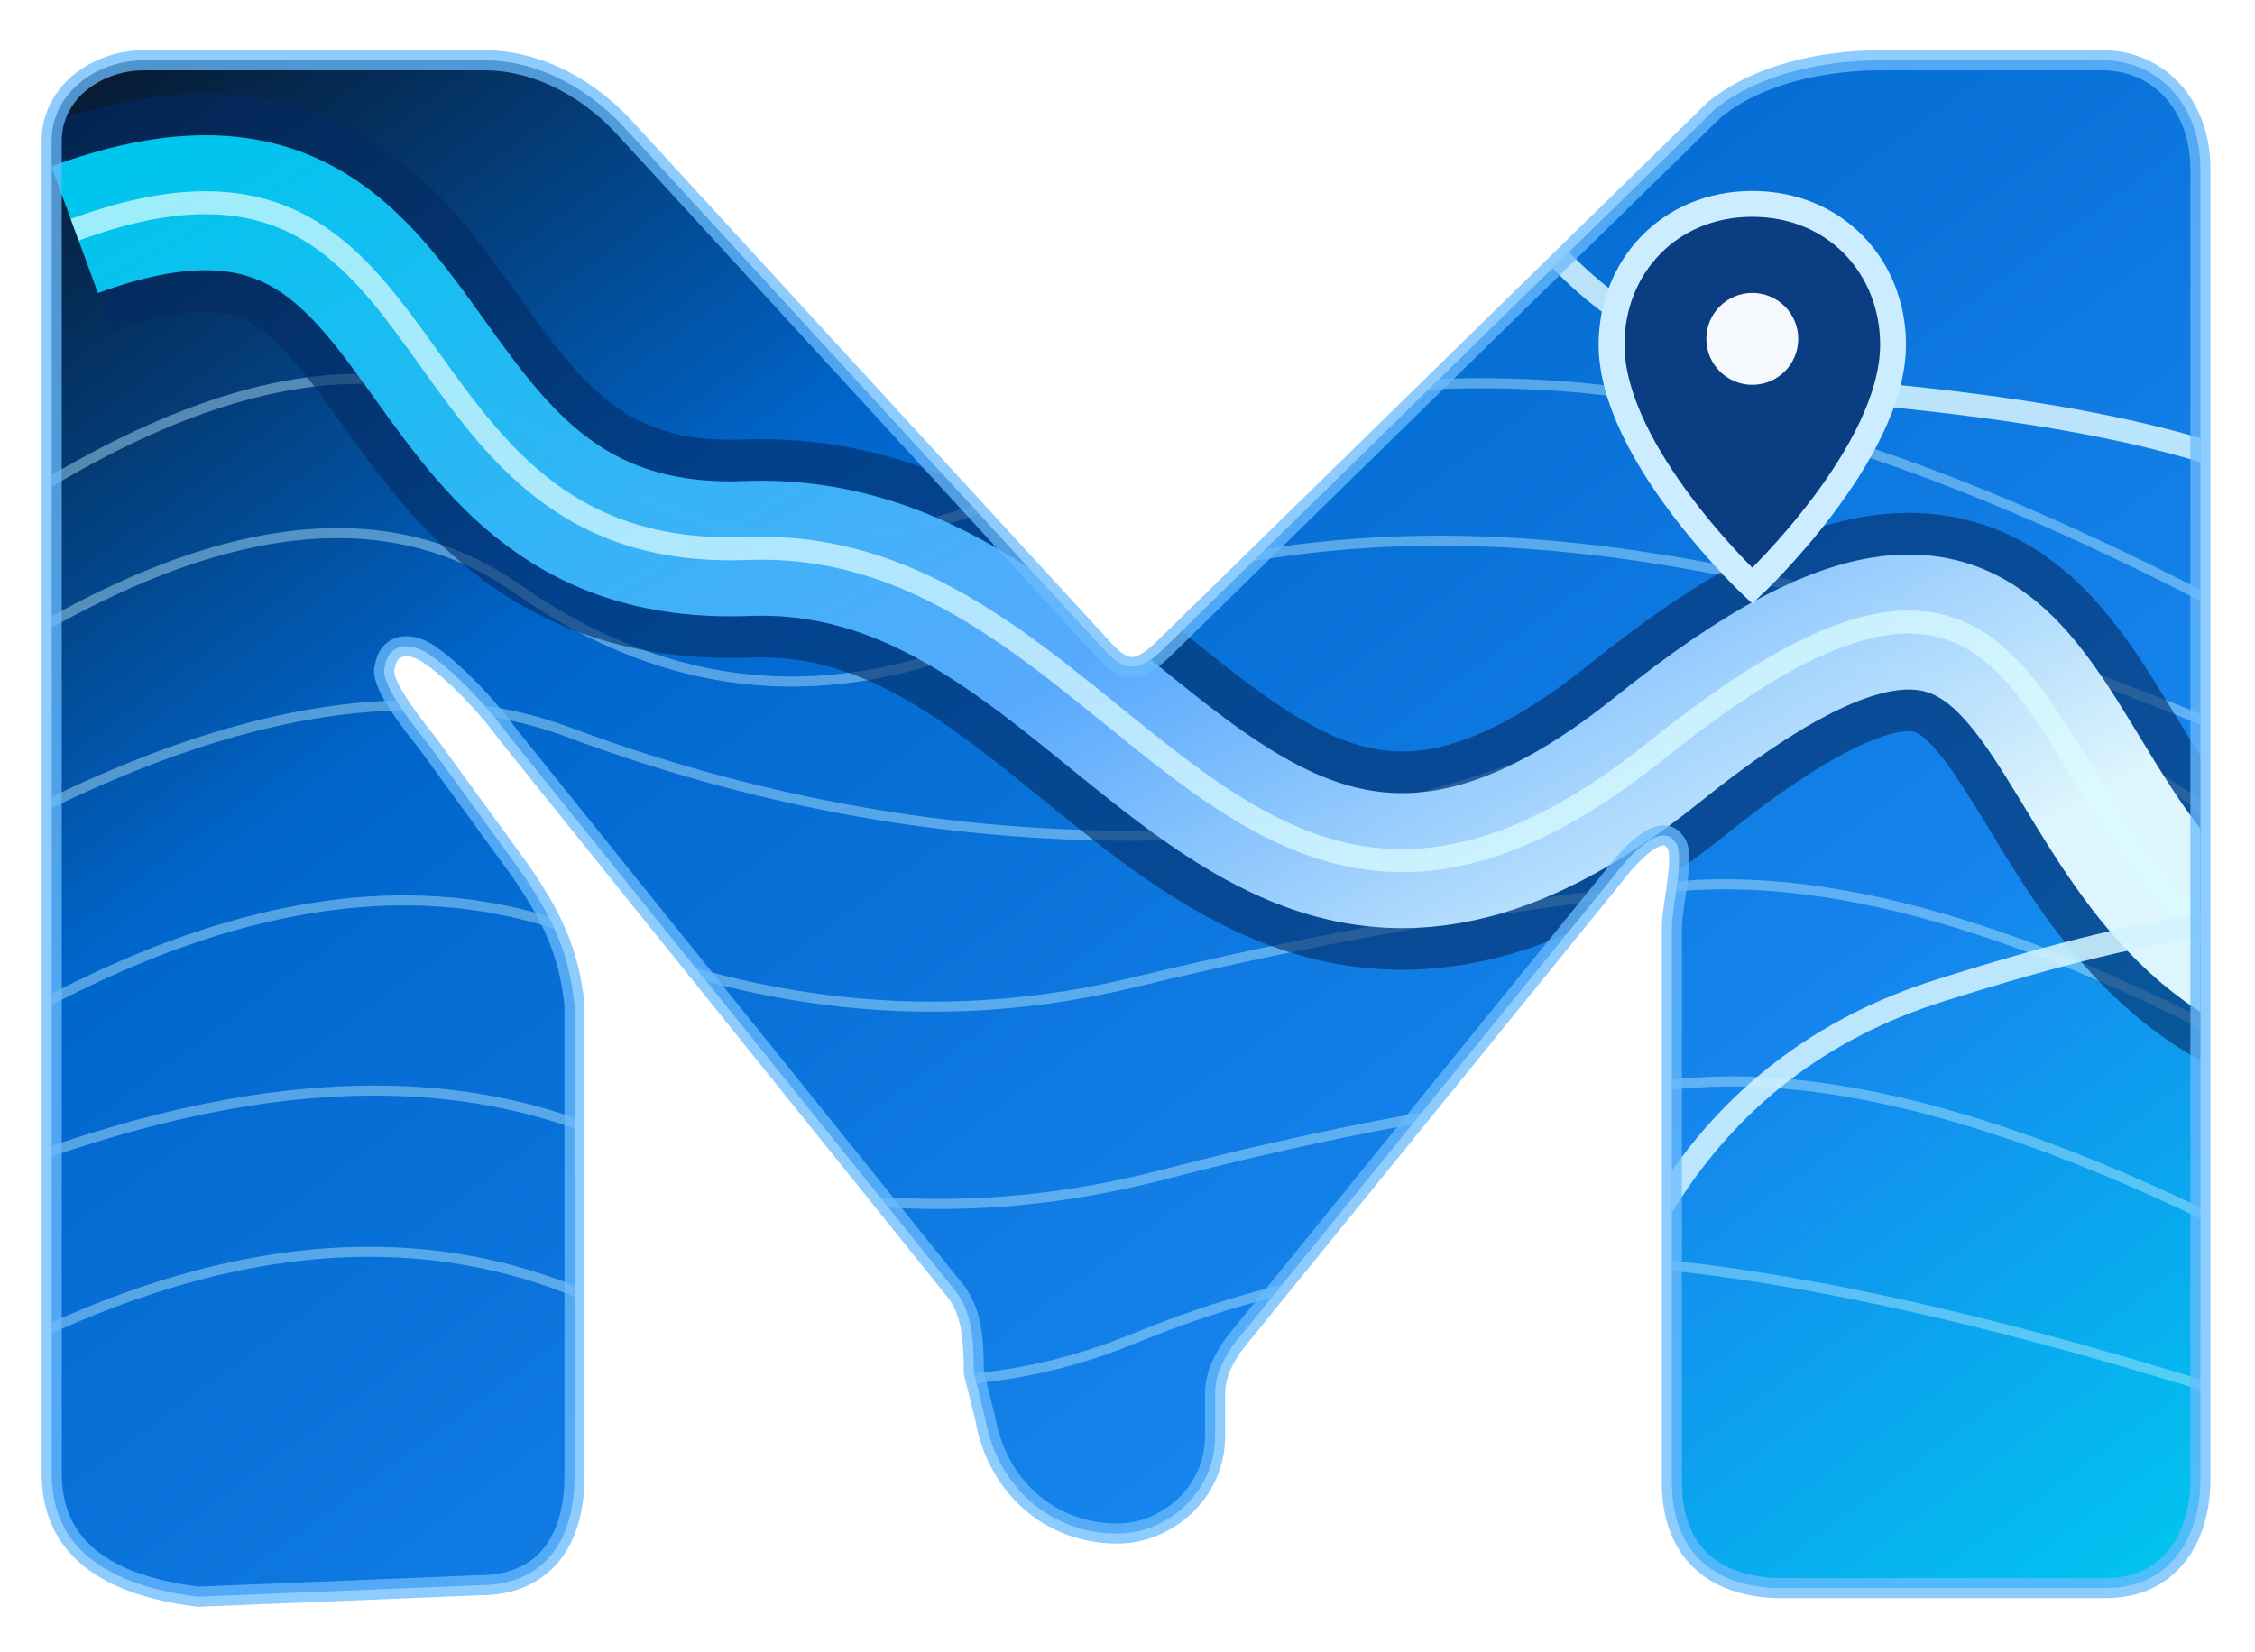
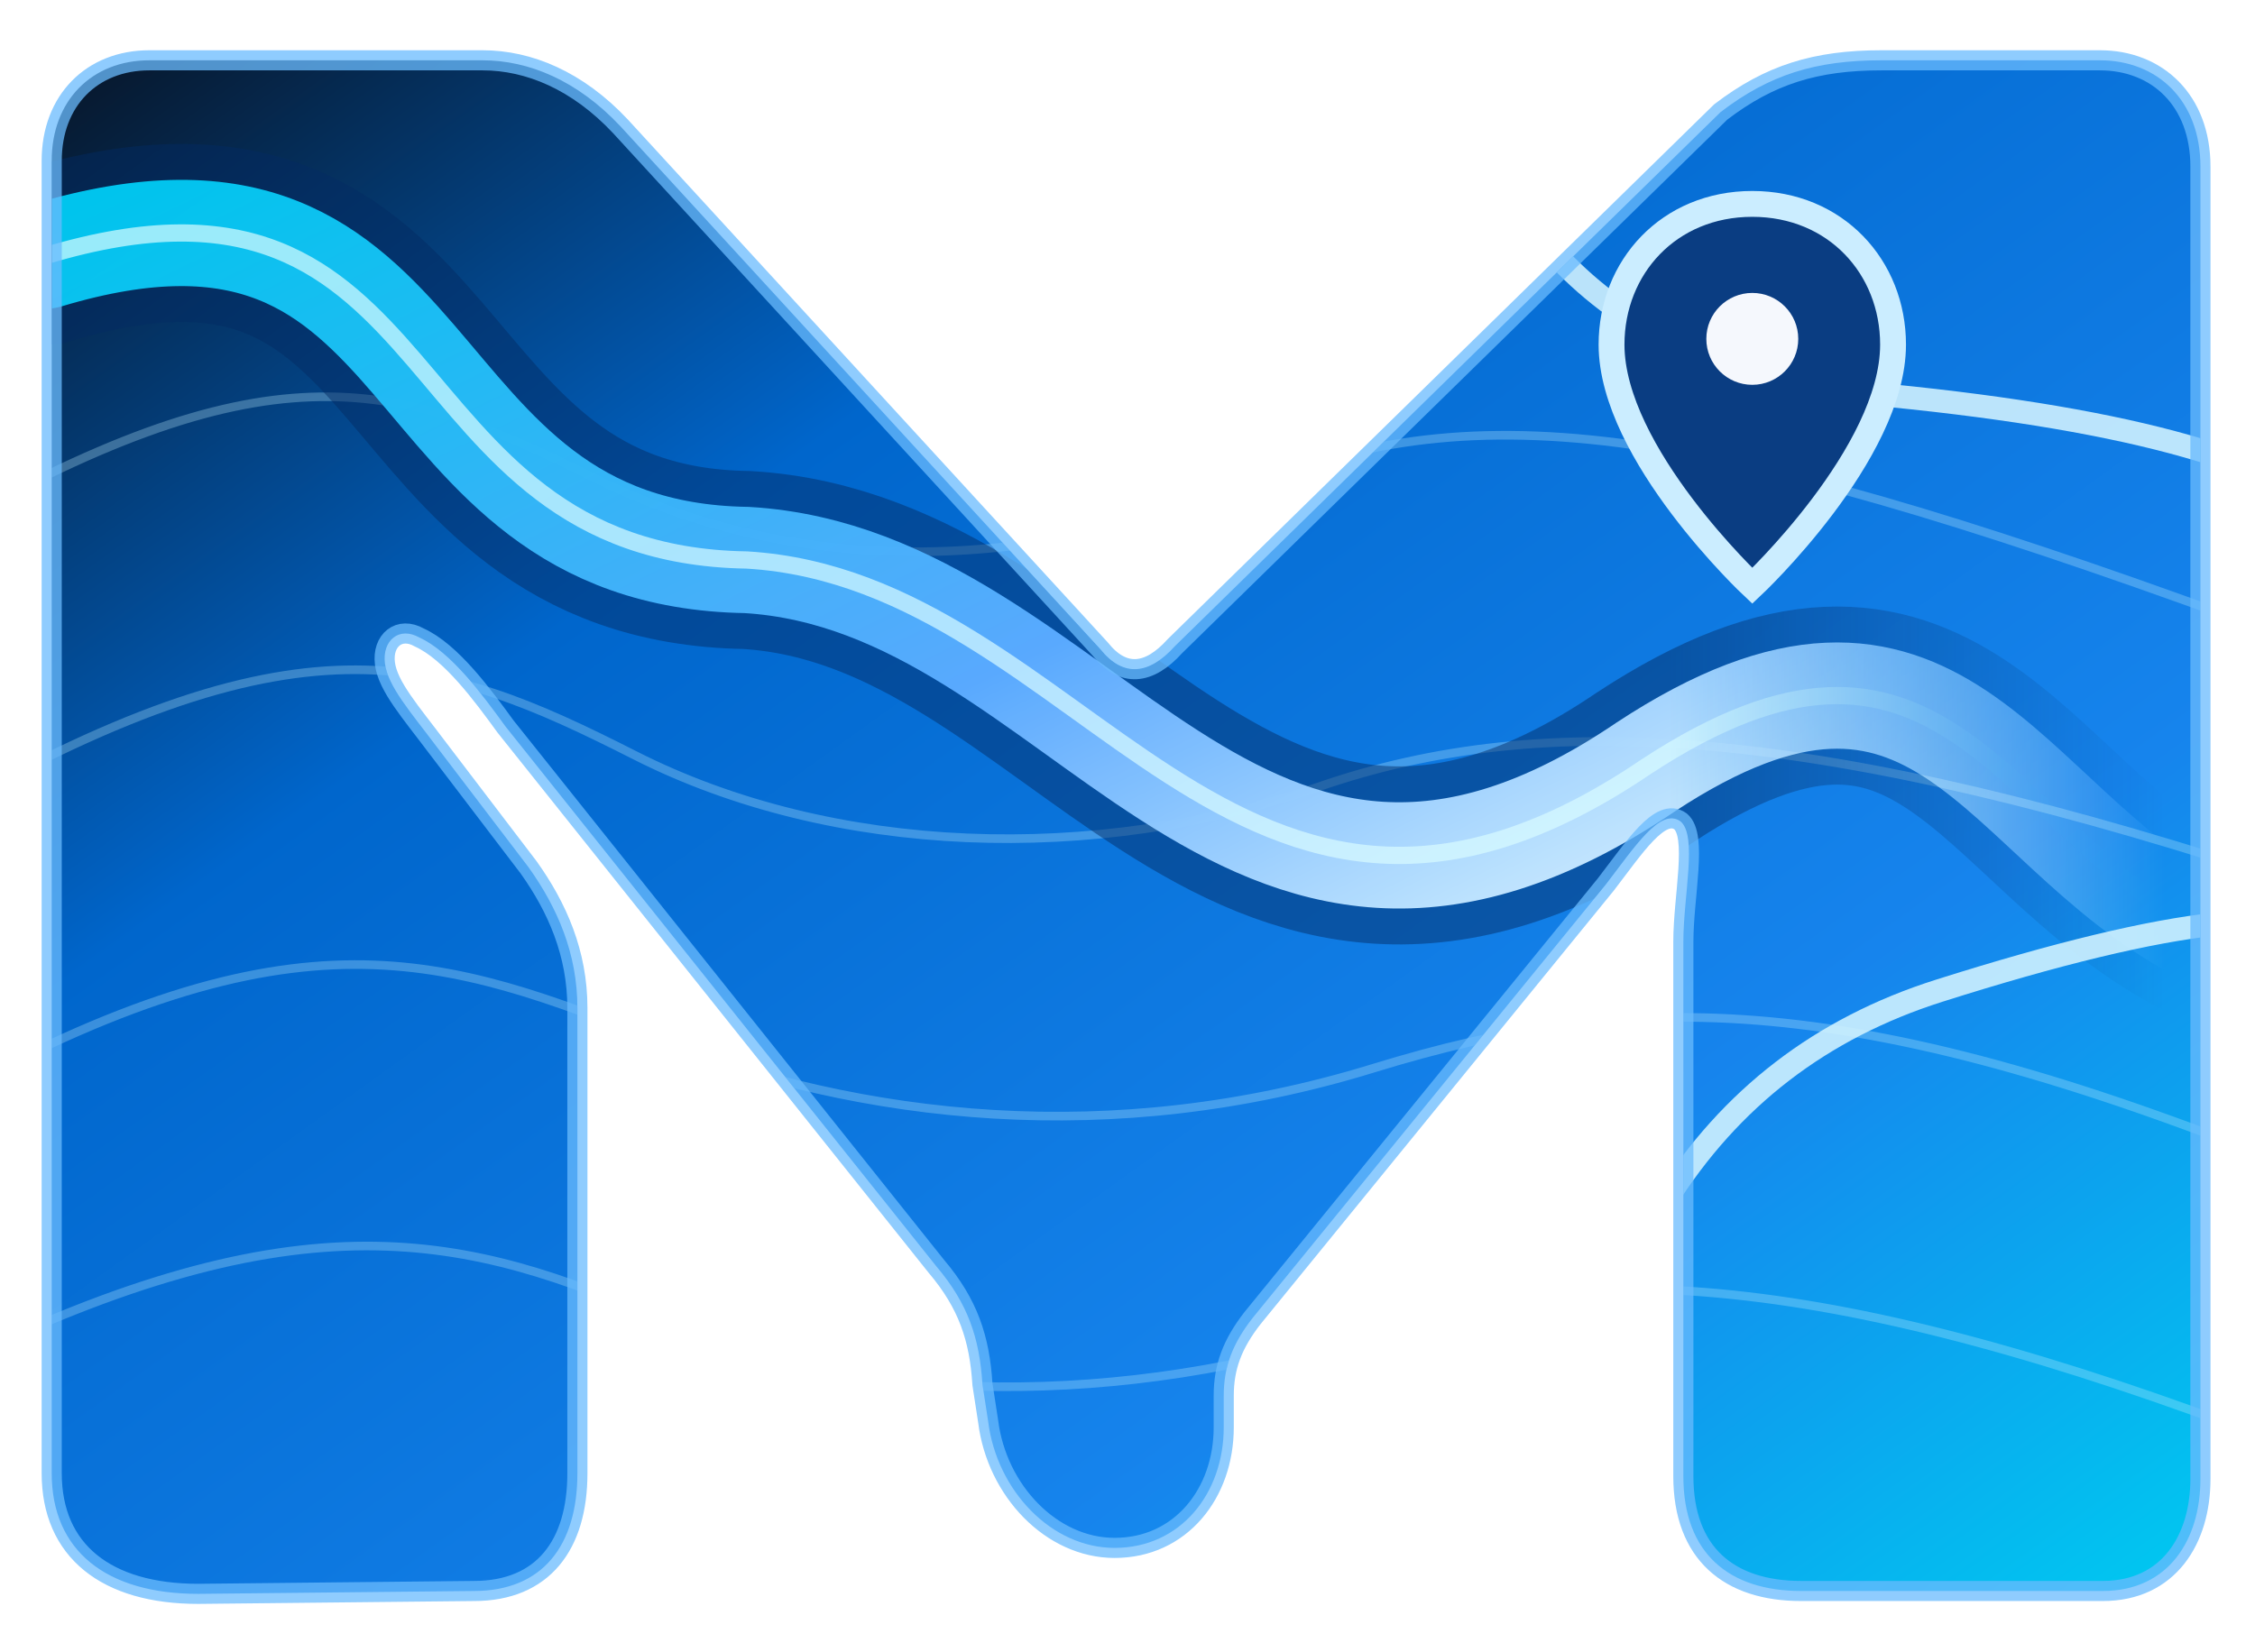
<svg xmlns="http://www.w3.org/2000/svg" viewBox="0 0 785 575" role="img" aria-label="Muhanad Al-Mashharawi GIS monogram">
  <defs>
    <linearGradient id="blue" x1="0" y1="0" x2="1" y2="1">
      <stop stop-color="#07172B" />
      <stop offset=".3" stop-color="#0066CC" />
      <stop offset=".72" stop-color="#1684ED" />
      <stop offset="1" stop-color="#00C8F0" />
    </linearGradient>
    <linearGradient id="flow" x1="0" y1="0" x2="1" y2=".65">
      <stop stop-color="#00C8F0" />
      <stop offset=".6" stop-color="#5BABFF" />
      <stop offset="1" stop-color="#E1F8FF" />
    </linearGradient>
    <clipPath id="shape">
-       <path d="M 50 21 C 34 21 18 32 18 49 L 18 513 C 18 539 37 552 69 556 L 167 552 C 189 552 200 537 200 514 L 200 350 C 198 331 192 319 181 303 L 149 259 C 141 249 132 237 134 232 C 135 225 142 222 151 229 C 158 234 169 245 177 256 L 333 450 C 338 457 339 465 339 478 L 343 494 C 347 517 365 534 389 534 C 406 534 423 520 423 500 L 423 485 C 423 479 426 472 432 465 L 561 306 C 567 298 578 286 583 293 C 587 297 582 315 582 323 L 582 516 C 582 540 596 552 618 553 L 733 553 C 755 553 766 536 766 515 L 766 59 C 766 36 751 21 732 21 L 655 21 C 634 21 612 26 597 38 L 406 225 C 397 234 392 235 384 226 L 217 44 C 202 28 184 21 169 21 Z" />
+       <path d="M 52 21 C 32 21 18 35 18 56 L 18 513 C 18 540 37 555 69 555 L 165 554 C 189 554 201 538 201 513 L 201 351 C 201 332 194 316 184 302 L 152 260 C 143 248 135 239 134 231 C 133 223 139 218 146 222 C 157 227 168 242 176 253 L 326 441 C 337 454 341 466 342 482 L 344 495 C 347 519 366 539 388 539 C 411 539 426 520 426 497 L 426 486 C 426 476 429 468 436 459 L 559 308 C 569 295 578 281 585 286 C 591 291 586 312 586 328 L 586 514 C 586 541 602 554 627 554 L 732 554 C 755 554 766 536 766 515 L 766 58 C 766 35 751 21 731 21 L 655 21 C 632 21 616 26 599 39 L 409 225 C 400 235 391 236 383 226 L 216 44 C 201 28 184 21 168 21 Z" />
    </clipPath>
+     <linearGradient id="waveFade" gradientUnits="userSpaceOnUse" x1="0" y1="0" x2="785" y2="0">
+       <stop offset="0" stop-color="white" />
+       <stop offset=".74" stop-color="white" />
+       <stop offset=".96" stop-color="black" />
+       <stop offset="1" stop-color="black" />
+     </linearGradient>
+     <mask id="waveFadeMask" maskUnits="userSpaceOnUse" x="0" y="0" width="785" height="575">
+       <rect width="785" height="575" fill="url(#waveFade)" />
+     </mask>
  </defs>
  <g clip-path="url(#shape)">
-     <path d="M 50 21 C 34 21 18 32 18 49 L 18 513 C 18 539 37 552 69 556 L 167 552 C 189 552 200 537 200 514 L 200 350 C 198 331 192 319 181 303 L 149 259 C 141 249 132 237 134 232 C 135 225 142 222 151 229 C 158 234 169 245 177 256 L 333 450 C 338 457 339 465 339 478 L 343 494 C 347 517 365 534 389 534 C 406 534 423 520 423 500 L 423 485 C 423 479 426 472 432 465 L 561 306 C 567 298 578 286 583 293 C 587 297 582 315 582 323 L 582 516 C 582 540 596 552 618 553 L 733 553 C 755 553 766 536 766 515 L 766 59 C 766 36 751 21 732 21 L 655 21 C 634 21 612 26 597 38 L 406 225 C 397 234 392 235 384 226 L 217 44 C 202 28 184 21 169 21 Z" fill="url(#blue)" />
-     <g fill="none" stroke="#BFEFFF" stroke-width="3.5" opacity=".43">
-       <path d="M-30 200 Q110 94 190 153 T360 169 T550 135 T790 220" />
-       <path d="M-40 255 Q100 149 180 205 T350 220 T550 191 T800 265" />
-       <path d="M-45 315 Q104 220 198 255 T389 291 T580 245 T810 315" />
-       <path d="M-20 370 Q110 287 205 326 T395 342 T580 309 T810 380" />
-       <path d="M-30 420 Q115 355 210 395 T405 409 T590 377 T810 445" />
-       <path d="M-20 482 Q110 407 210 454 T395 466 T575 440 T815 498" />
+     <path d="M 52 21 C 32 21 18 35 18 56 L 18 513 C 18 540 37 555 69 555 L 165 554 C 189 554 201 538 201 513 L 201 351 C 201 332 194 316 184 302 L 152 260 C 143 248 135 239 134 231 C 133 223 139 218 146 222 C 157 227 168 242 176 253 L 326 441 C 337 454 341 466 342 482 L 344 495 C 347 519 366 539 388 539 C 411 539 426 520 426 497 L 426 486 C 426 476 429 468 436 459 L 559 308 C 569 295 578 281 585 286 C 591 291 586 312 586 328 L 586 514 C 586 541 602 554 627 554 L 732 554 C 755 554 766 536 766 515 L 766 58 C 766 35 751 21 731 21 L 655 21 C 632 21 616 26 599 39 L 409 225 C 400 235 391 236 383 226 L 216 44 C 201 28 184 21 168 21 Z" fill="url(#blue)" />
+     <g id="contours" fill="none" stroke="#BFEFFF" stroke-width="3" stroke-linecap="round" opacity=".3">
+       <path d="M-24 187 C92 120 136 131 206 166 S357 200 438 168 S599 149 796 222" />
+       <path d="M-25 286 C104 211 152 228 221 263 S381 301 459 274 S633 252 803 309" />
+       <path d="M-22 384 C104 313 156 334 228 362 S387 400 478 372 S647 344 807 410" />
+       <path d="M-18 476 C105 415 163 430 231 460 S392 490 475 463 S650 446 805 507" />
    </g>
-     <path d="M26 80 C 162 30 129 196 260 191 S 429 380 577 261 S 699 295 790 339" fill="none" stroke="#032A62" stroke-width="76" opacity=".6" />
-     <path d="M26 80 C 162 30 129 196 260 191 S 429 380 577 261 S 699 295 790 339" fill="none" stroke="url(#flow)" stroke-width="47" opacity=".98" />
-     <path d="M26 80 C 162 30 129 196 260 191 S 429 380 577 261 S 699 295 790 339" fill="none" stroke="#D9FCFF" stroke-width="8" opacity=".72" />
+     <g id="geo-flow" fill="none" stroke-linecap="round" mask="url(#waveFadeMask)">
+       <path d="M16 89 C 159 46 133 193 260 195 C 378 202 430 364 573 267 C 675 200 696 286 765 323" stroke="#032A62" stroke-width="62" opacity=".48" />
+       <path d="M16 89 C 159 46 133 193 260 195 C 378 202 430 364 573 267 C 675 200 696 286 765 323" stroke="url(#flow)" stroke-width="37" opacity=".98" />
+       <path d="M16 89 C 159 46 133 193 260 195 C 378 202 430 364 573 267 C 675 200 696 286 765 323" stroke="#D9FCFF" stroke-width="6" opacity=".7" />
+     </g>
    <g stroke="#D2F3FF" stroke-width="8" opacity=".88" fill="none">
      <path d="M 498 -10 Q520 125 650 137 T815 181" />
      <path d="M 540 560 Q552 384 675 345 T815 330" />
    </g>
  </g>
-   <path d="M 50 21 C 34 21 18 32 18 49 L 18 513 C 18 539 37 552 69 556 L 167 552 C 189 552 200 537 200 514 L 200 350 C 198 331 192 319 181 303 L 149 259 C 141 249 132 237 134 232 C 135 225 142 222 151 229 C 158 234 169 245 177 256 L 333 450 C 338 457 339 465 339 478 L 343 494 C 347 517 365 534 389 534 C 406 534 423 520 423 500 L 423 485 C 423 479 426 472 432 465 L 561 306 C 567 298 578 286 583 293 C 587 297 582 315 582 323 L 582 516 C 582 540 596 552 618 553 L 733 553 C 755 553 766 536 766 515 L 766 59 C 766 36 751 21 732 21 L 655 21 C 634 21 612 26 597 38 L 406 225 C 397 234 392 235 384 226 L 217 44 C 202 28 184 21 169 21 Z" fill="none" stroke="#6ABAFD" stroke-opacity=".75" stroke-width="7" stroke-linejoin="round" />
+   <path d="M 52 21 C 32 21 18 35 18 56 L 18 513 C 18 540 37 555 69 555 L 165 554 C 189 554 201 538 201 513 L 201 351 C 201 332 194 316 184 302 L 152 260 C 143 248 135 239 134 231 C 133 223 139 218 146 222 C 157 227 168 242 176 253 L 326 441 C 337 454 341 466 342 482 L 344 495 C 347 519 366 539 388 539 C 411 539 426 520 426 497 L 426 486 C 426 476 429 468 436 459 L 559 308 C 569 295 578 281 585 286 C 591 291 586 312 586 328 L 586 514 C 586 541 602 554 627 554 L 732 554 C 755 554 766 536 766 515 L 766 58 C 766 35 751 21 731 21 L 655 21 C 632 21 616 26 599 39 L 409 225 C 400 235 391 236 383 226 L 216 44 C 201 28 184 21 168 21 Z" fill="none" stroke="#6ABAFD" stroke-opacity=".75" stroke-width="7" stroke-linejoin="round" />
  <g transform="translate(610 125)">
    <path d="M0 -54C-29 -54 -49 -32 -49 -5c0 38 49 84 49 84s49 -46 49 -84c0 -27 -20 -49 -49 -49Z" fill="#0A3D82" stroke="#CBEDFF" stroke-width="9" />
    <circle cx="0" cy="-7" r="16" fill="#F5F8FD" />
  </g>
</svg>
